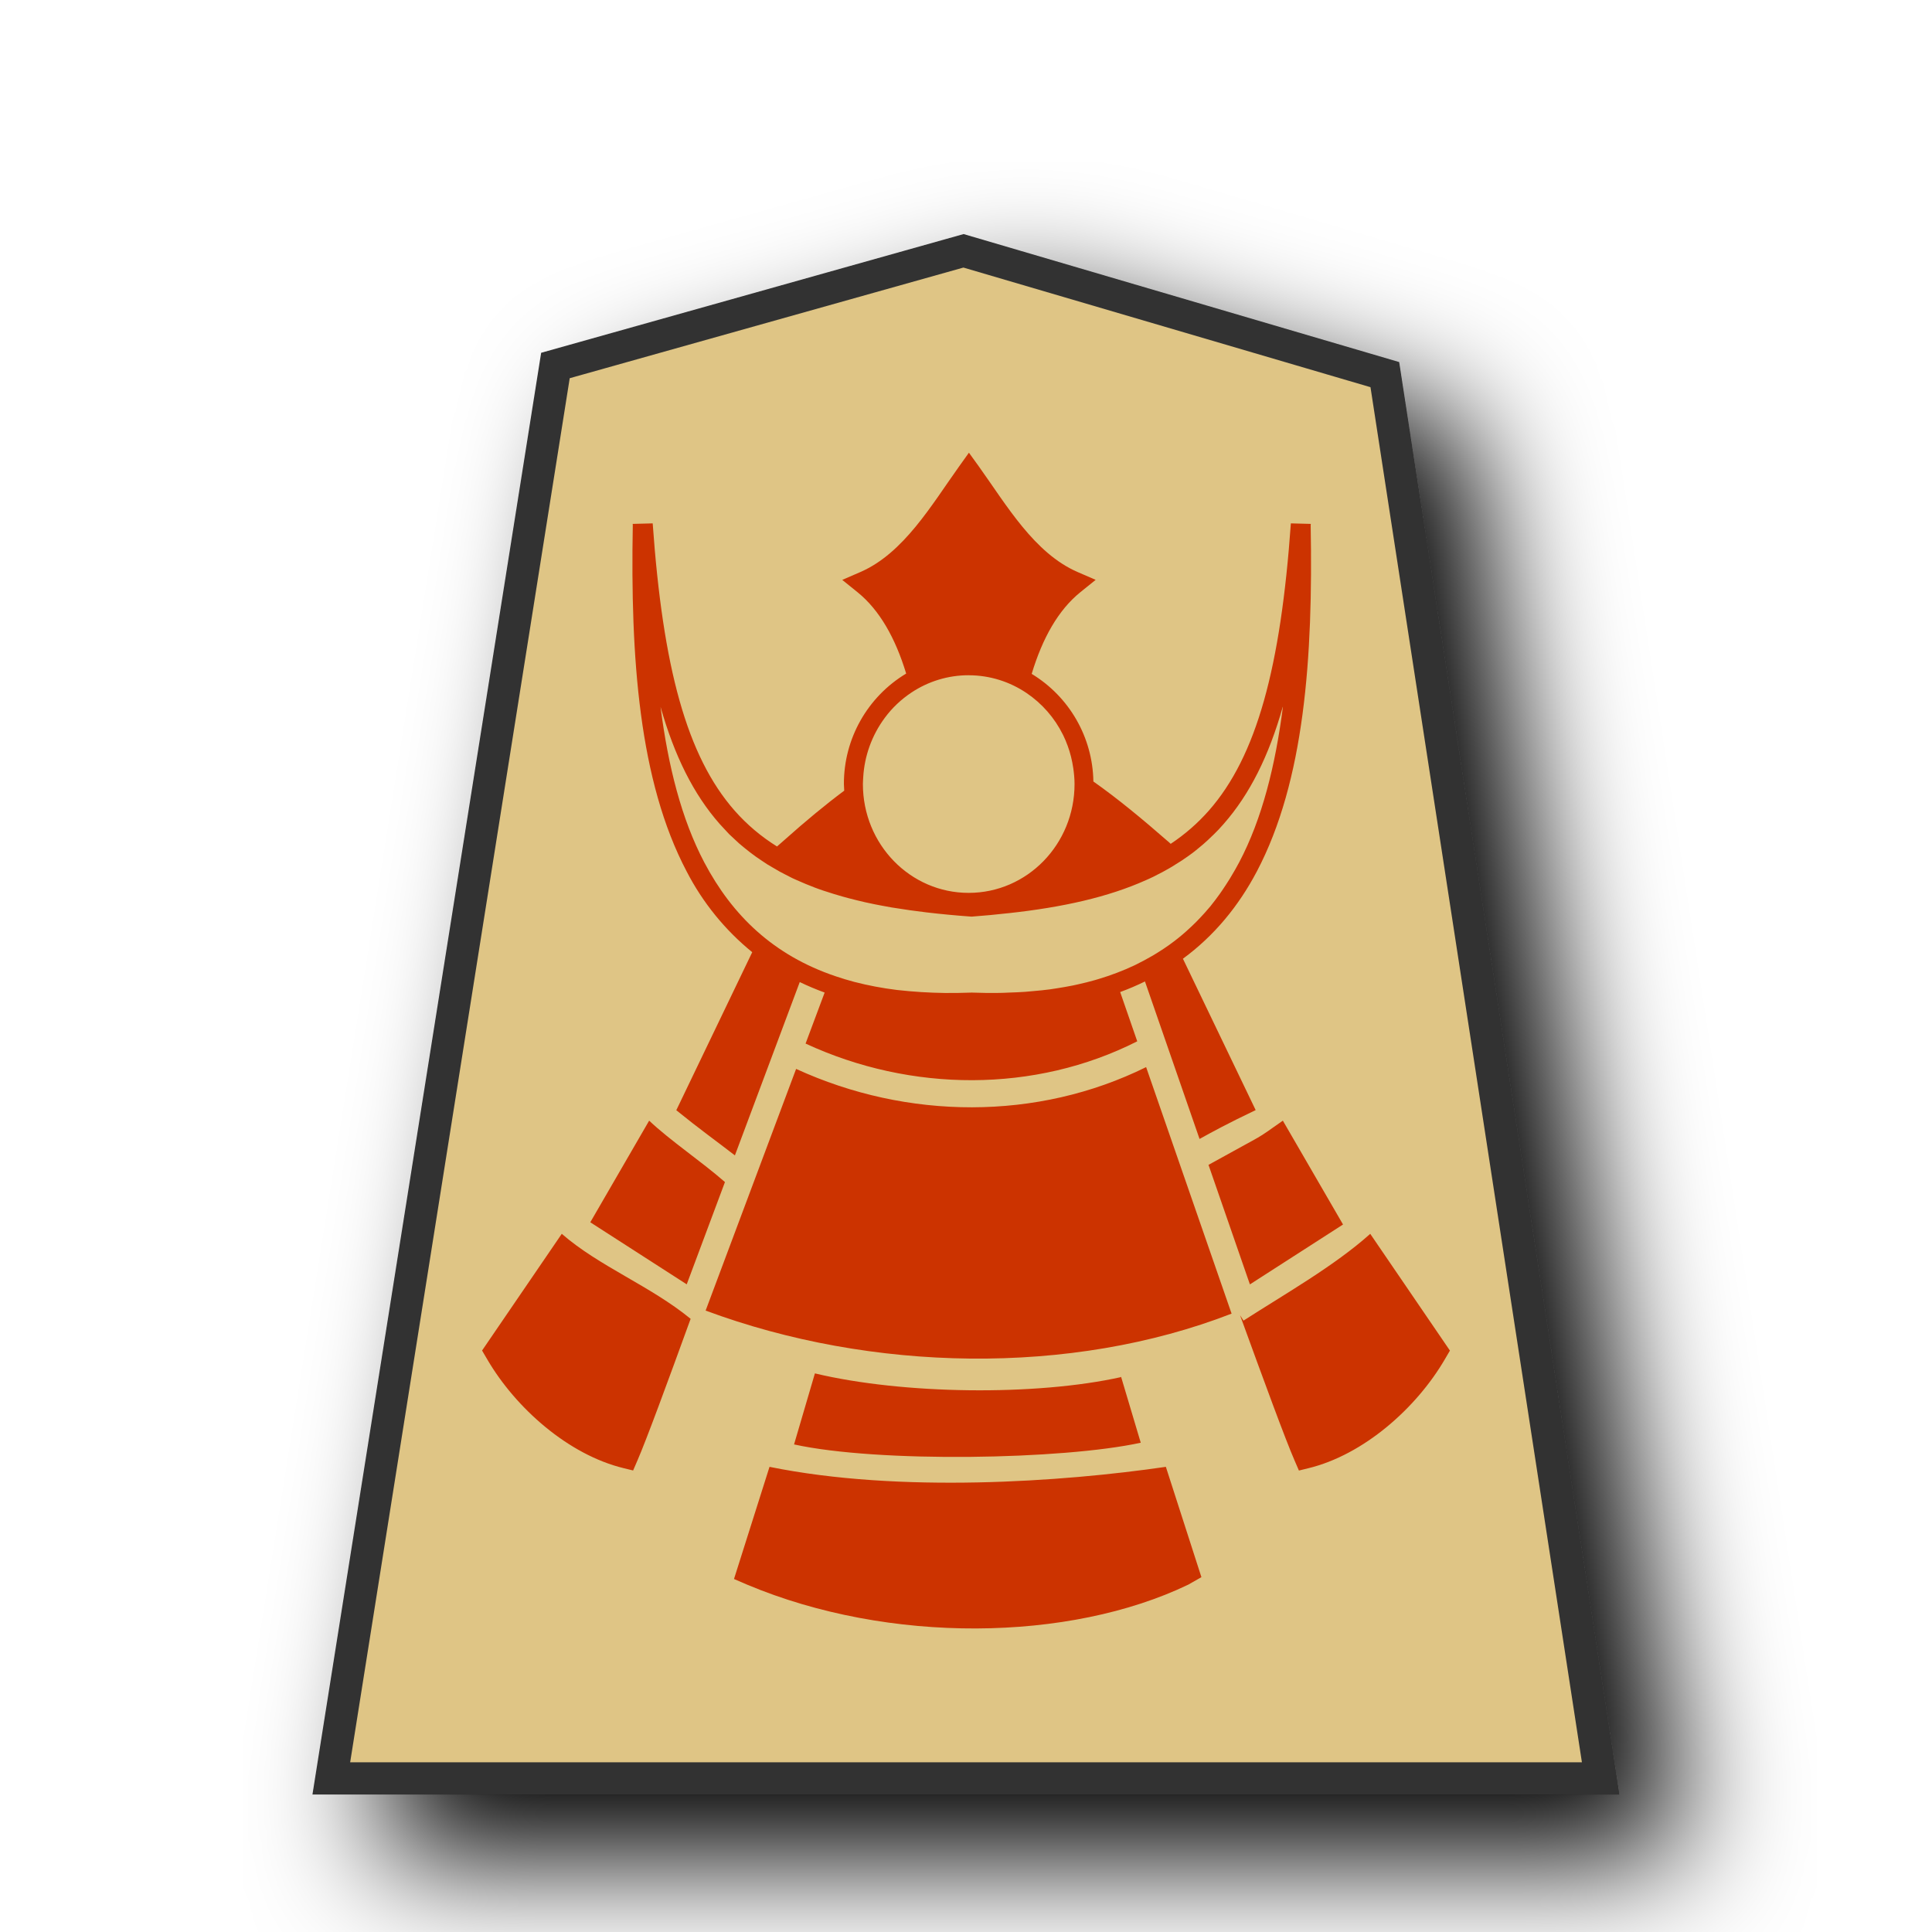
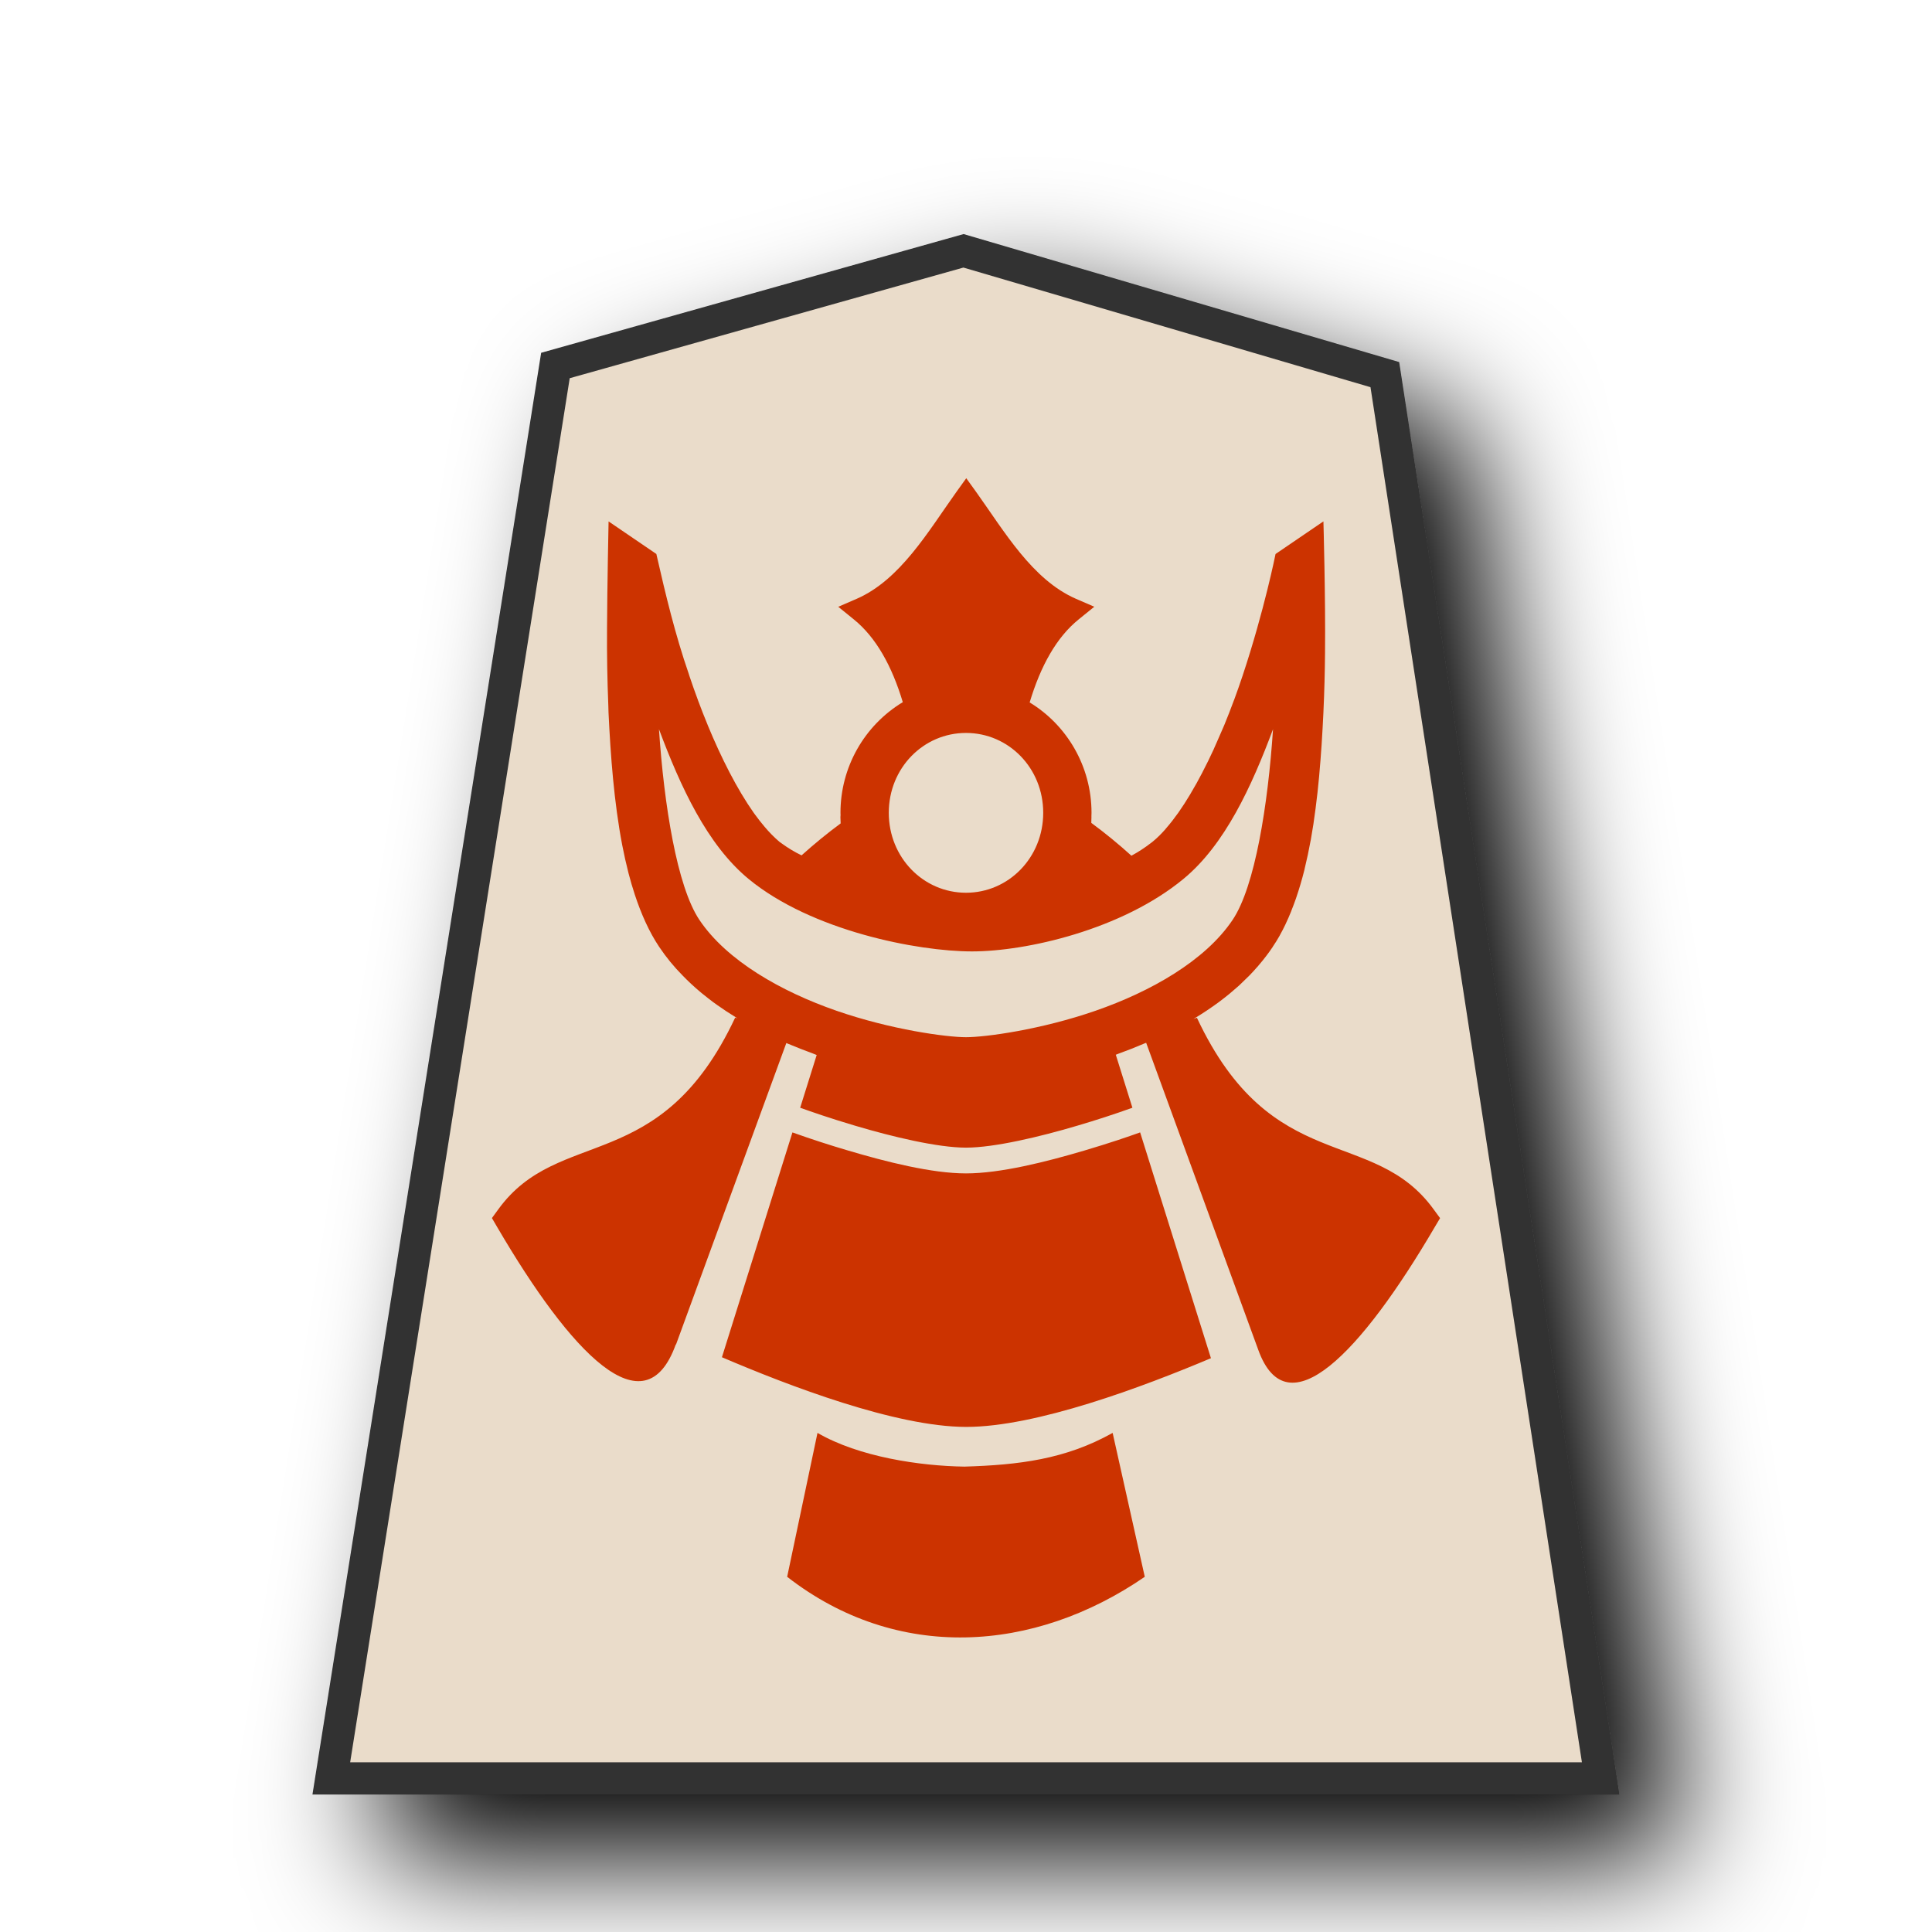
<svg xmlns="http://www.w3.org/2000/svg" viewBox="0 0 60 60">
  <defs>
-     <filter id="0NG_svg__a" width="1.29" height="1.241" x="-.12" y="-.1">
+     <filter id="0NG_svg__a" width="1.32" height="1.263" x="-.135" y="-.111">
      <feGaussianBlur in="SourceAlpha" result="blur" stdDeviation="2" />
      <feOffset dx="2" dy="2" result="offsetBlur" />
      <feBlend in="SourceGraphic" in2="offsetBlur" />
    </filter>
  </defs>
  <g fill="#dcdcdc" filter="url(#0NG_svg__a)" transform="translate(40.742 .122)scale(.98716)">
-     <path fill="#dfc585" stroke="#333" stroke-width="1.013" d="m-10.96 7.767-12.838 3.608-7.051 44.45H9.085l-6.79-44.163z" />
+     <path fill="#eadcca" stroke="#333" stroke-width="1.013" d="m-10.96 7.767-12.838 3.608-7.051 44.45H9.085l-6.79-44.163z" />
  </g>
-   <path fill="#c30" d="m30.091 14.059-.299.418c-.871 1.219-1.728 2.703-3.072 3.288l-.563.244.478.386c.677.548 1.17 1.414 1.507 2.523a3.99 3.99 0 0 0-1.934 3.43q.002.104.01.207c-.582.434-1.2.945-1.87 1.543l-.217.19a5.9 5.9 0 0 1-1.315-1.111c-1.492-1.696-2.23-4.462-2.546-8.923l-.62.016v.027l.002.011c-.076 4.119.193 7.948 1.674 10.758a7.9 7.9 0 0 0 2.035 2.505l-2.358 4.908c.733.595 1.231.947 1.82 1.403l2.014-5.383q.37.178.773.326l-.592 1.584c3.276 1.518 7.126 1.538 10.3-.07l-.53-1.53a8 8 0 0 0 .77-.329l1.695 4.891c.42-.232.864-.476 1.743-.896l-2.259-4.701c.972-.714 1.726-1.631 2.294-2.708 1.48-2.81 1.75-6.64 1.673-10.758l.003-.012v-.026l-.618-.016c-.316 4.46-1.057 7.227-2.549 8.922a6 6 0 0 1-1.183 1.03l-.042-.039c-.863-.755-1.635-1.388-2.359-1.897a3.98 3.98 0 0 0-1.916-3.342c.336-1.115.829-1.984 1.508-2.534l.479-.386-.563-.244c-1.343-.585-2.2-2.07-3.072-3.288zm-.009 6.912c.664 0 1.282.203 1.799.552a3.36 3.36 0 0 1 1.13 1.295l.01.02a3 3 0 0 1 .131.31l.002.003.002.006q.06.163.103.334l.004.016c.028.109.05.228.067.341l.002.01c.022.158.039.325.039.491 0 1.874-1.474 3.38-3.288 3.38s-3.285-1.506-3.285-3.38c0-.069.007-.138.01-.211a3.43 3.43 0 0 1 .662-1.834l.007-.01c.228-.309.507-.572.823-.783l.002-.001a3.2 3.2 0 0 1 1.782-.54zm9.76.979-.002.007zc-.234 1.83-.647 3.481-1.358 4.83a9 9 0 0 1-.258.453l-.044.073c-.074.122-.152.236-.231.354l-.065.094a8 8 0 0 1-.295.39l-.046.053a6 6 0 0 1-.265.297l-.125.13c-.07.068-.142.142-.216.207a6 6 0 0 1-.467.395c-.21.162-.434.308-.67.45l-.015.008q-.24.14-.5.268l-.054.027a8 8 0 0 1-1.111.424l-.118.035a9 9 0 0 1-.517.13c-.054.011-.11.026-.164.036q-.25.05-.511.09-.104.017-.21.032-.249.032-.508.053-.128.014-.257.023-.254.017-.518.024c-.096.004-.188.01-.287.01q-.408.006-.84-.01l-.012-.002h-.002l-.012.002q-.418.015-.812.012a15 15 0 0 1-1.491-.093h-.002q-.35-.043-.679-.106h-.001a10 10 0 0 1-.637-.142h-.002a9 9 0 0 1-.596-.18c-1.927-.651-3.205-1.886-4.074-3.535-.71-1.348-1.124-2.998-1.358-4.826l.002.007-.001-.007c.43 1.512 1.018 2.704 1.835 3.632q.056.062.113.122.088.098.178.192l.142.133.171.159q.082.072.166.138l.168.134.174.13.177.121.191.127q.085.053.172.101l.21.122q.086.047.172.09.11.058.223.114l.138.062q.267.12.55.228.065.026.13.048.134.049.27.09l.202.065.273.08q.091.027.183.05a17 17 0 0 0 .508.125q.152.034.307.065l.213.041q.15.03.305.056l.078.012q.486.08 1.009.142.659.078 1.378.13h.043a28 28 0 0 0 1.13-.106h.005c1.679-.183 3.086-.499 4.257-1.024q.05-.02.099-.044.13-.058.256-.126l.166-.085.206-.115q.096-.054.188-.115l.187-.117.19-.13.158-.114q.11-.084.217-.175l.116-.097a6 6 0 0 0 .29-.269l.021-.019.003-.003a5 5 0 0 0 .315-.333c.818-.93 1.409-2.122 1.838-3.637zm-4.248 11.19c-3.38 1.67-7.417 1.64-10.87.056l-2.81 7.505c5.135 1.909 11.337 2.036 16.334.095zM20.16 34.803l-1.828 3.156 2.995 1.927 1.187-3.176c-.746-.653-1.69-1.28-2.354-1.907m19.68 0c-.939.658-.386.305-2.309 1.373l1.286 3.712 2.892-1.86zm-22.394 3.515-2.475 3.624.164.28c.88 1.504 2.511 2.957 4.24 3.375l.287.07.134-.31c.28-.645.929-2.409 1.652-4.4-1.255-1.027-2.84-1.627-4.002-2.64zm25.108 0c-1.11.994-2.637 1.859-3.936 2.695l-.107-.167c.742 2.042 1.407 3.854 1.694 4.513l.134.31.286-.07c1.729-.418 3.36-1.872 4.24-3.375l.164-.28zm-17.247 4.336-.647 2.204c2.619.575 8.355.474 10.767-.053l-.62-2.078.008.04c-2.645.588-6.77.54-9.507-.115zm-1.409 2.9-1.103 3.483.406.175c4.411 1.854 10.01 1.776 13.703 0l.407-.232-1.104-3.426c-3.21.468-8.268.822-12.31 0z" color="#000" enable-background="accumulate" overflow="visible" style="line-height:normal;font-variant-ligatures:normal;font-variant-position:normal;font-variant-caps:normal;font-variant-numeric:normal;font-variant-alternates:normal;font-variant-east-asian:normal;font-feature-settings:normal;font-variation-settings:normal;text-indent:0;text-align:start;text-decoration-line:none;text-decoration-style:solid;text-decoration-color:#000;text-transform:none;text-orientation:mixed;white-space:normal;shape-padding:0;shape-margin:0;inline-size:0;isolation:auto;mix-blend-mode:normal;solid-color:#000;solid-opacity:1" />
+   <path fill="#c30" d="m30.008 14.852-.303.421c-.88 1.232-1.745 2.733-3.103 3.325l-.569.246.483.392c.687.556 1.182 1.442 1.521 2.57a4.01 4.01 0 0 0-1.935 3.436l.002.074-.004.059q.001.1.007.197-.623.46-1.214.992a4 4 0 0 1-.627-.378c-.02-.016-.045-.031-.065-.047a4 4 0 0 1-.459-.467q-.15-.176-.299-.381l-.033-.045c-.518-.734-1.013-1.711-1.433-2.73v-.002a23 23 0 0 1-.301-.768v-.002a24 24 0 0 1-.27-.764v-.001l-.017-.055c-.418-1.209-.717-2.45-1-3.695l-.004-.022v-.002L18.9 16.193s-.043 2.037-.048 3.323a50 50 0 0 0 .04 2.396c.004.075.003.14.006.215.064 1.35.172 2.79.424 4.11a15 15 0 0 0 .198.884q.089.342.195.664c.199.602.444 1.154.756 1.62a6 6 0 0 0 .734.896 7 7 0 0 0 .537.5l.051.043.201.16.143.11.125.09q.285.203.584.386l.056.037-.07-.025c-2.324 4.953-5.476 3.353-7.36 5.959l-.195.267.17.291c2.277 3.89 4.572 6.332 5.54 3.633q.004 0 .007.004l3.426-9.363.072.029q.364.153.727.285c.048.018.096.04.144.057l-.513 1.638c.342.122.9.319 1.71.559 1.157.344 2.565.68 3.44.68.877 0 2.292-.336 3.451-.68a31 31 0 0 0 1.717-.559l-.516-1.646.055-.022q.423-.152.848-.334l.04-.015 3.48 9.531c.902 2.514 3.204.08 5.476-3.797l.172-.289-.196-.267c-1.882-2.606-5.032-1.004-7.355-5.954v-.002l-.106.038.038-.024a10 10 0 0 0 .746-.498l.158-.121q.087-.067.172-.137l.125-.107.18-.156.095-.092q.108-.101.211-.205l.004-.004.014-.014q.123-.127.24-.262l.008-.007.035-.043a6 6 0 0 0 .435-.57v-.003q.111-.163.211-.34v-.001q.1-.178.19-.368v-.002a7 7 0 0 0 .17-.388V28.3q.08-.2.154-.41v-.002l.008-.024q.136-.399.244-.828l.006-.023v-.002q.002-.015.006-.028.105-.428.187-.879l.006-.025v-.002q.086-.478.148-.973v-.001q.065-.494.11-.993v-.002q.045-.5.078-.998v-.002q.032-.496.055-.982v-.008c.03-.644.045-1.264.05-1.834v-.006c.018-1.718-.05-4.086-.05-4.086l-1.485 1.012v.004l-.002-.002s-.35 1.755-1.021 3.773q-.126.379-.268.764l-.002.002q-.142.385-.299.768-.09.215-.185.425-.071.166-.145.329v.002q-.17.37-.351.716v.002q-.18.348-.37.664v.002q-.188.316-.382.592l-.002.002q-.181.255-.365.467l-.028.033v.002a4 4 0 0 1-.197.209 3 3 0 0 1-.2.18l-.064.049a4.4 4.4 0 0 1-.597.388 16 16 0 0 0-1.246-1.02q.005-.09.005-.181l-.001-.02.003-.113c0-1.449-.772-2.73-1.921-3.426.34-1.133.833-2.022 1.523-2.58l.484-.392-.568-.246c-1.358-.592-2.224-2.093-3.105-3.325zm-9.543 7.794c.665 1.778 1.491 3.584 2.781 4.649 1.955 1.613 5.25 2.252 6.94 2.252 1.689 0 4.655-.673 6.568-2.252 1.29-1.065 2.116-2.871 2.781-4.649-.157 2.352-.56 4.886-1.254 5.92-.854 1.275-2.555 2.233-4.256 2.823-1.7.59-3.42.822-4.025.822-.604 0-2.325-.232-4.025-.822s-3.402-1.548-4.256-2.823c-.693-1.034-1.097-3.568-1.254-5.92m9.535.116c1.323 0 2.398 1.09 2.398 2.48S31.323 27.725 30 27.725s-2.398-1.093-2.398-2.483 1.075-2.48 2.398-2.48m-5.39 12.406-2.19 6.982c2.074.887 5.395 2.16 7.58 2.164 2.177.003 5.486-1.24 7.607-2.134l-2.199-7.012c-.362.129-.923.324-1.728.562-1.188.352-2.61.711-3.68.711-1.065 0-2.483-.36-3.668-.712a32 32 0 0 1-1.723-.561m.779 9.332-.942 4.469c3.407 2.651 7.663 2.368 11.106 0l-.998-4.469c-1.468.823-2.922.996-4.604 1.047-1.382-.021-3.27-.299-4.562-1.047" />
</svg>
